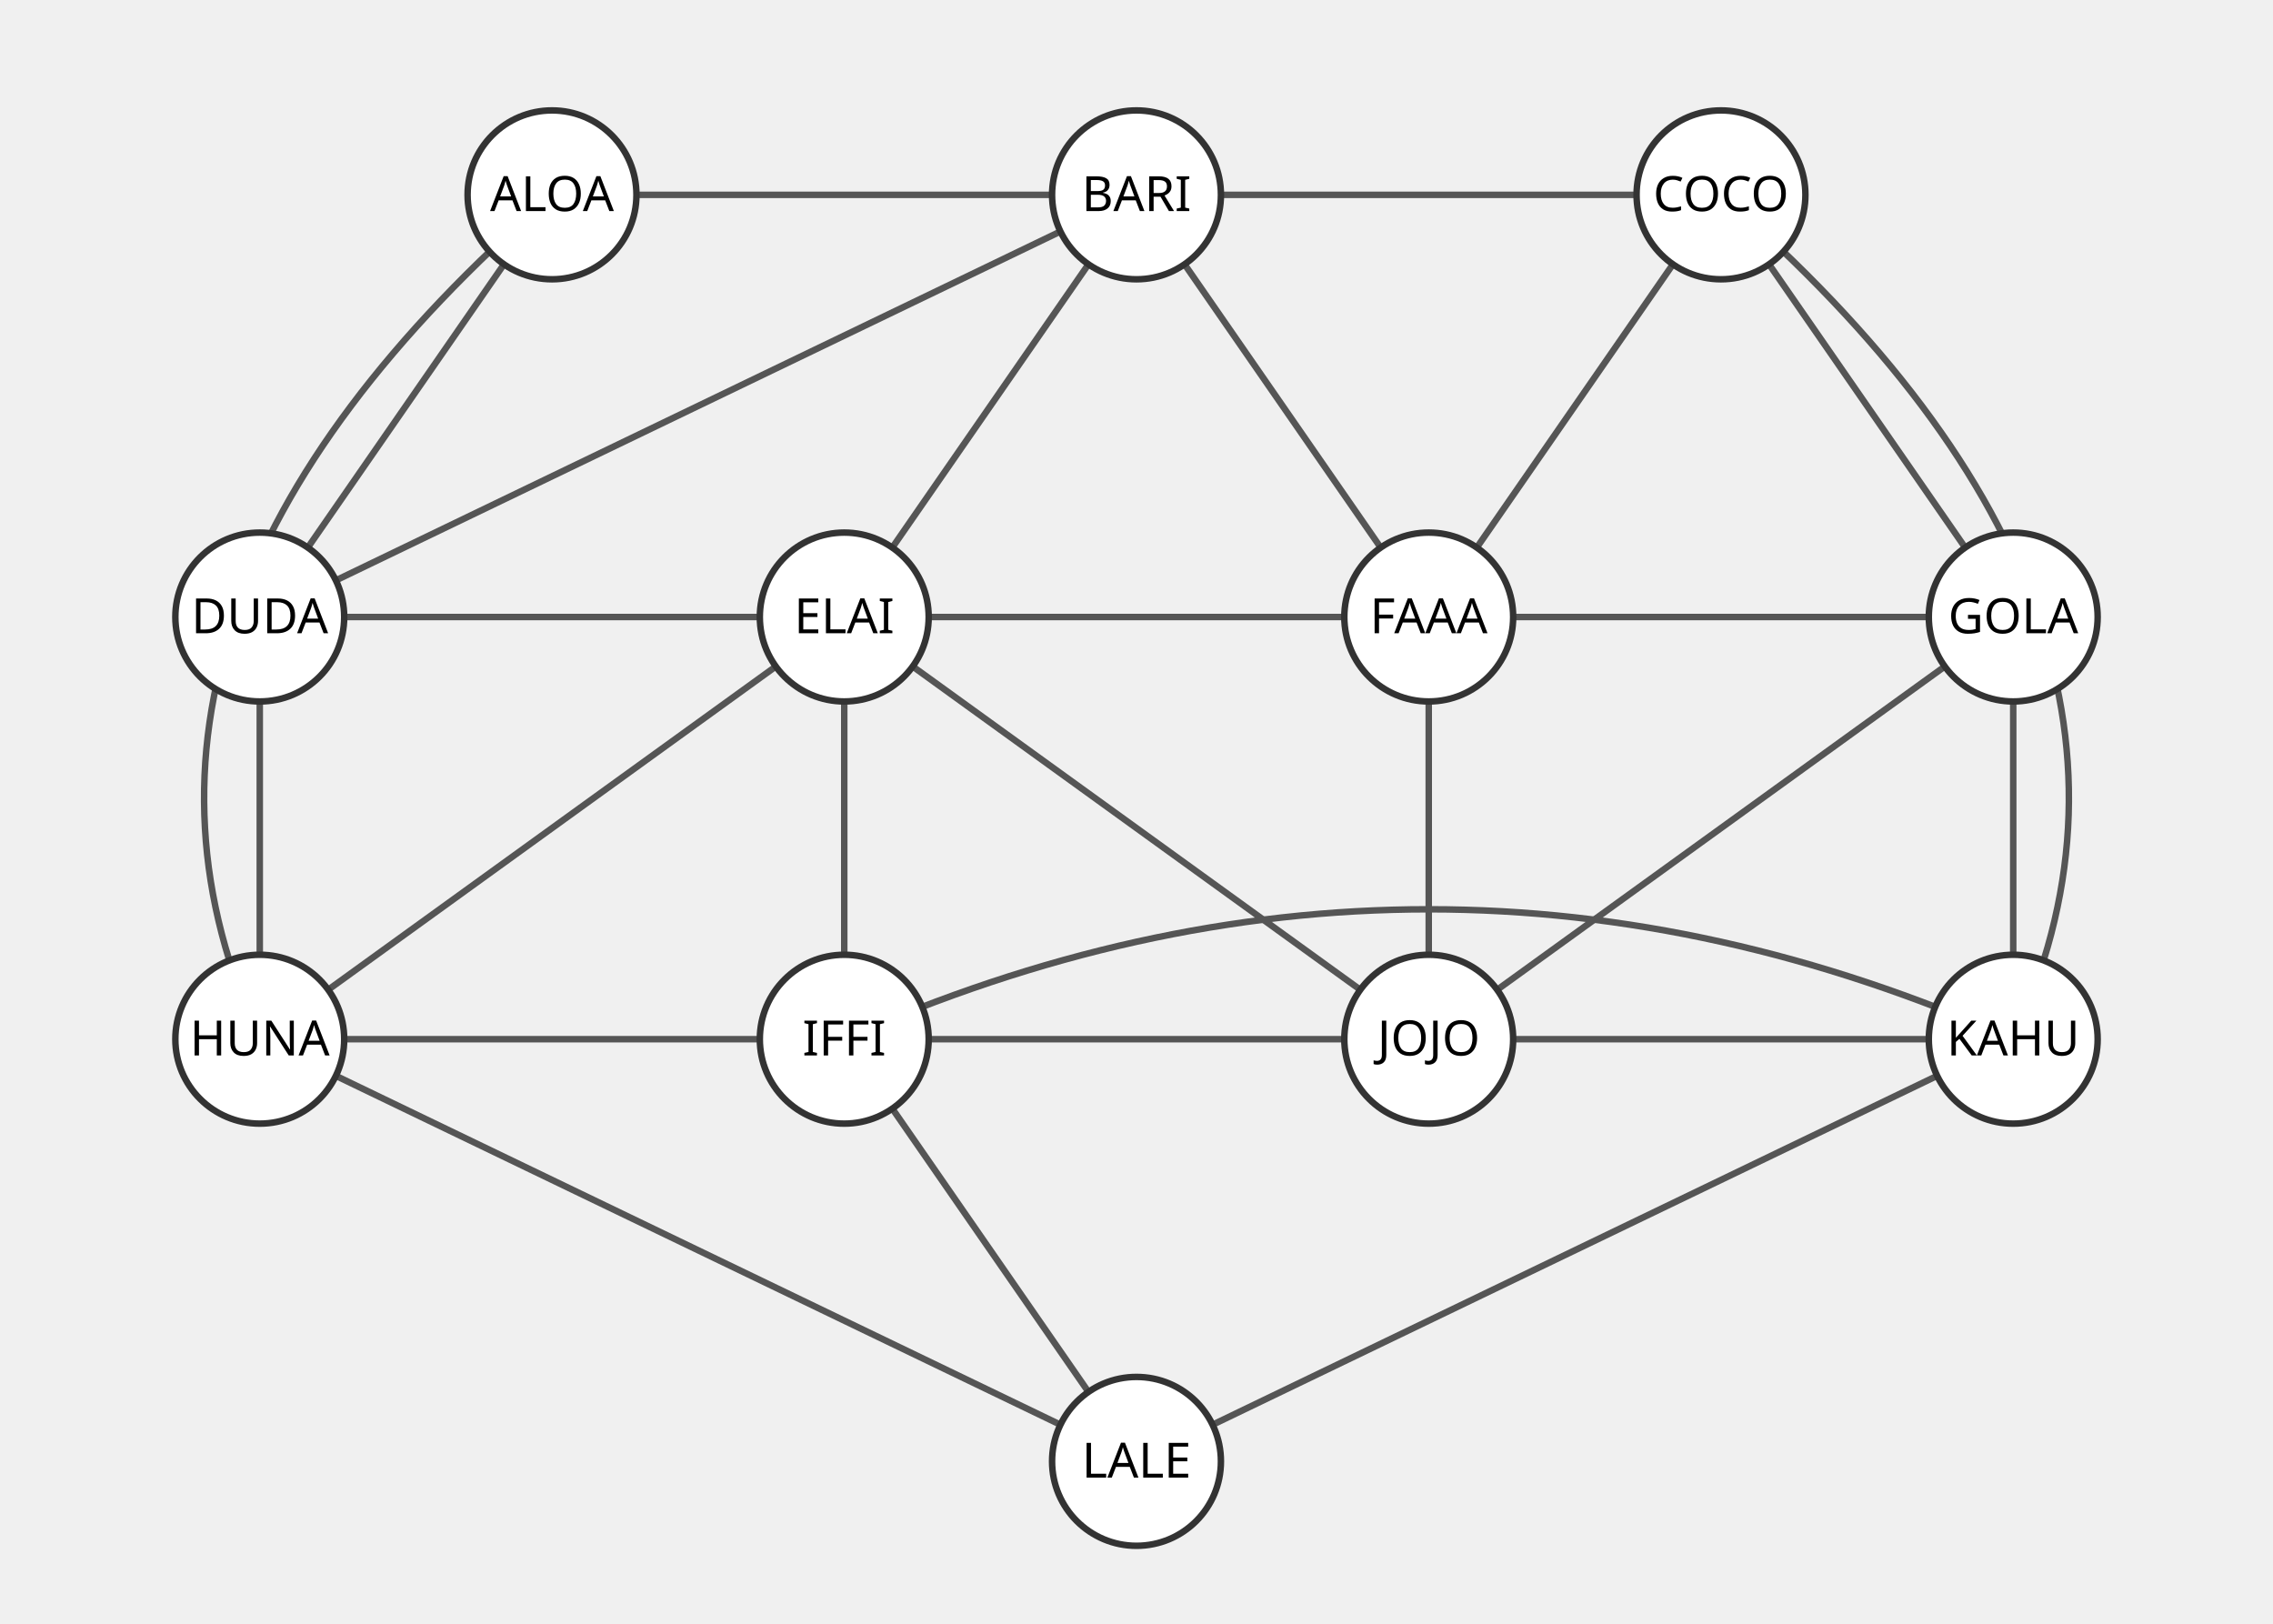
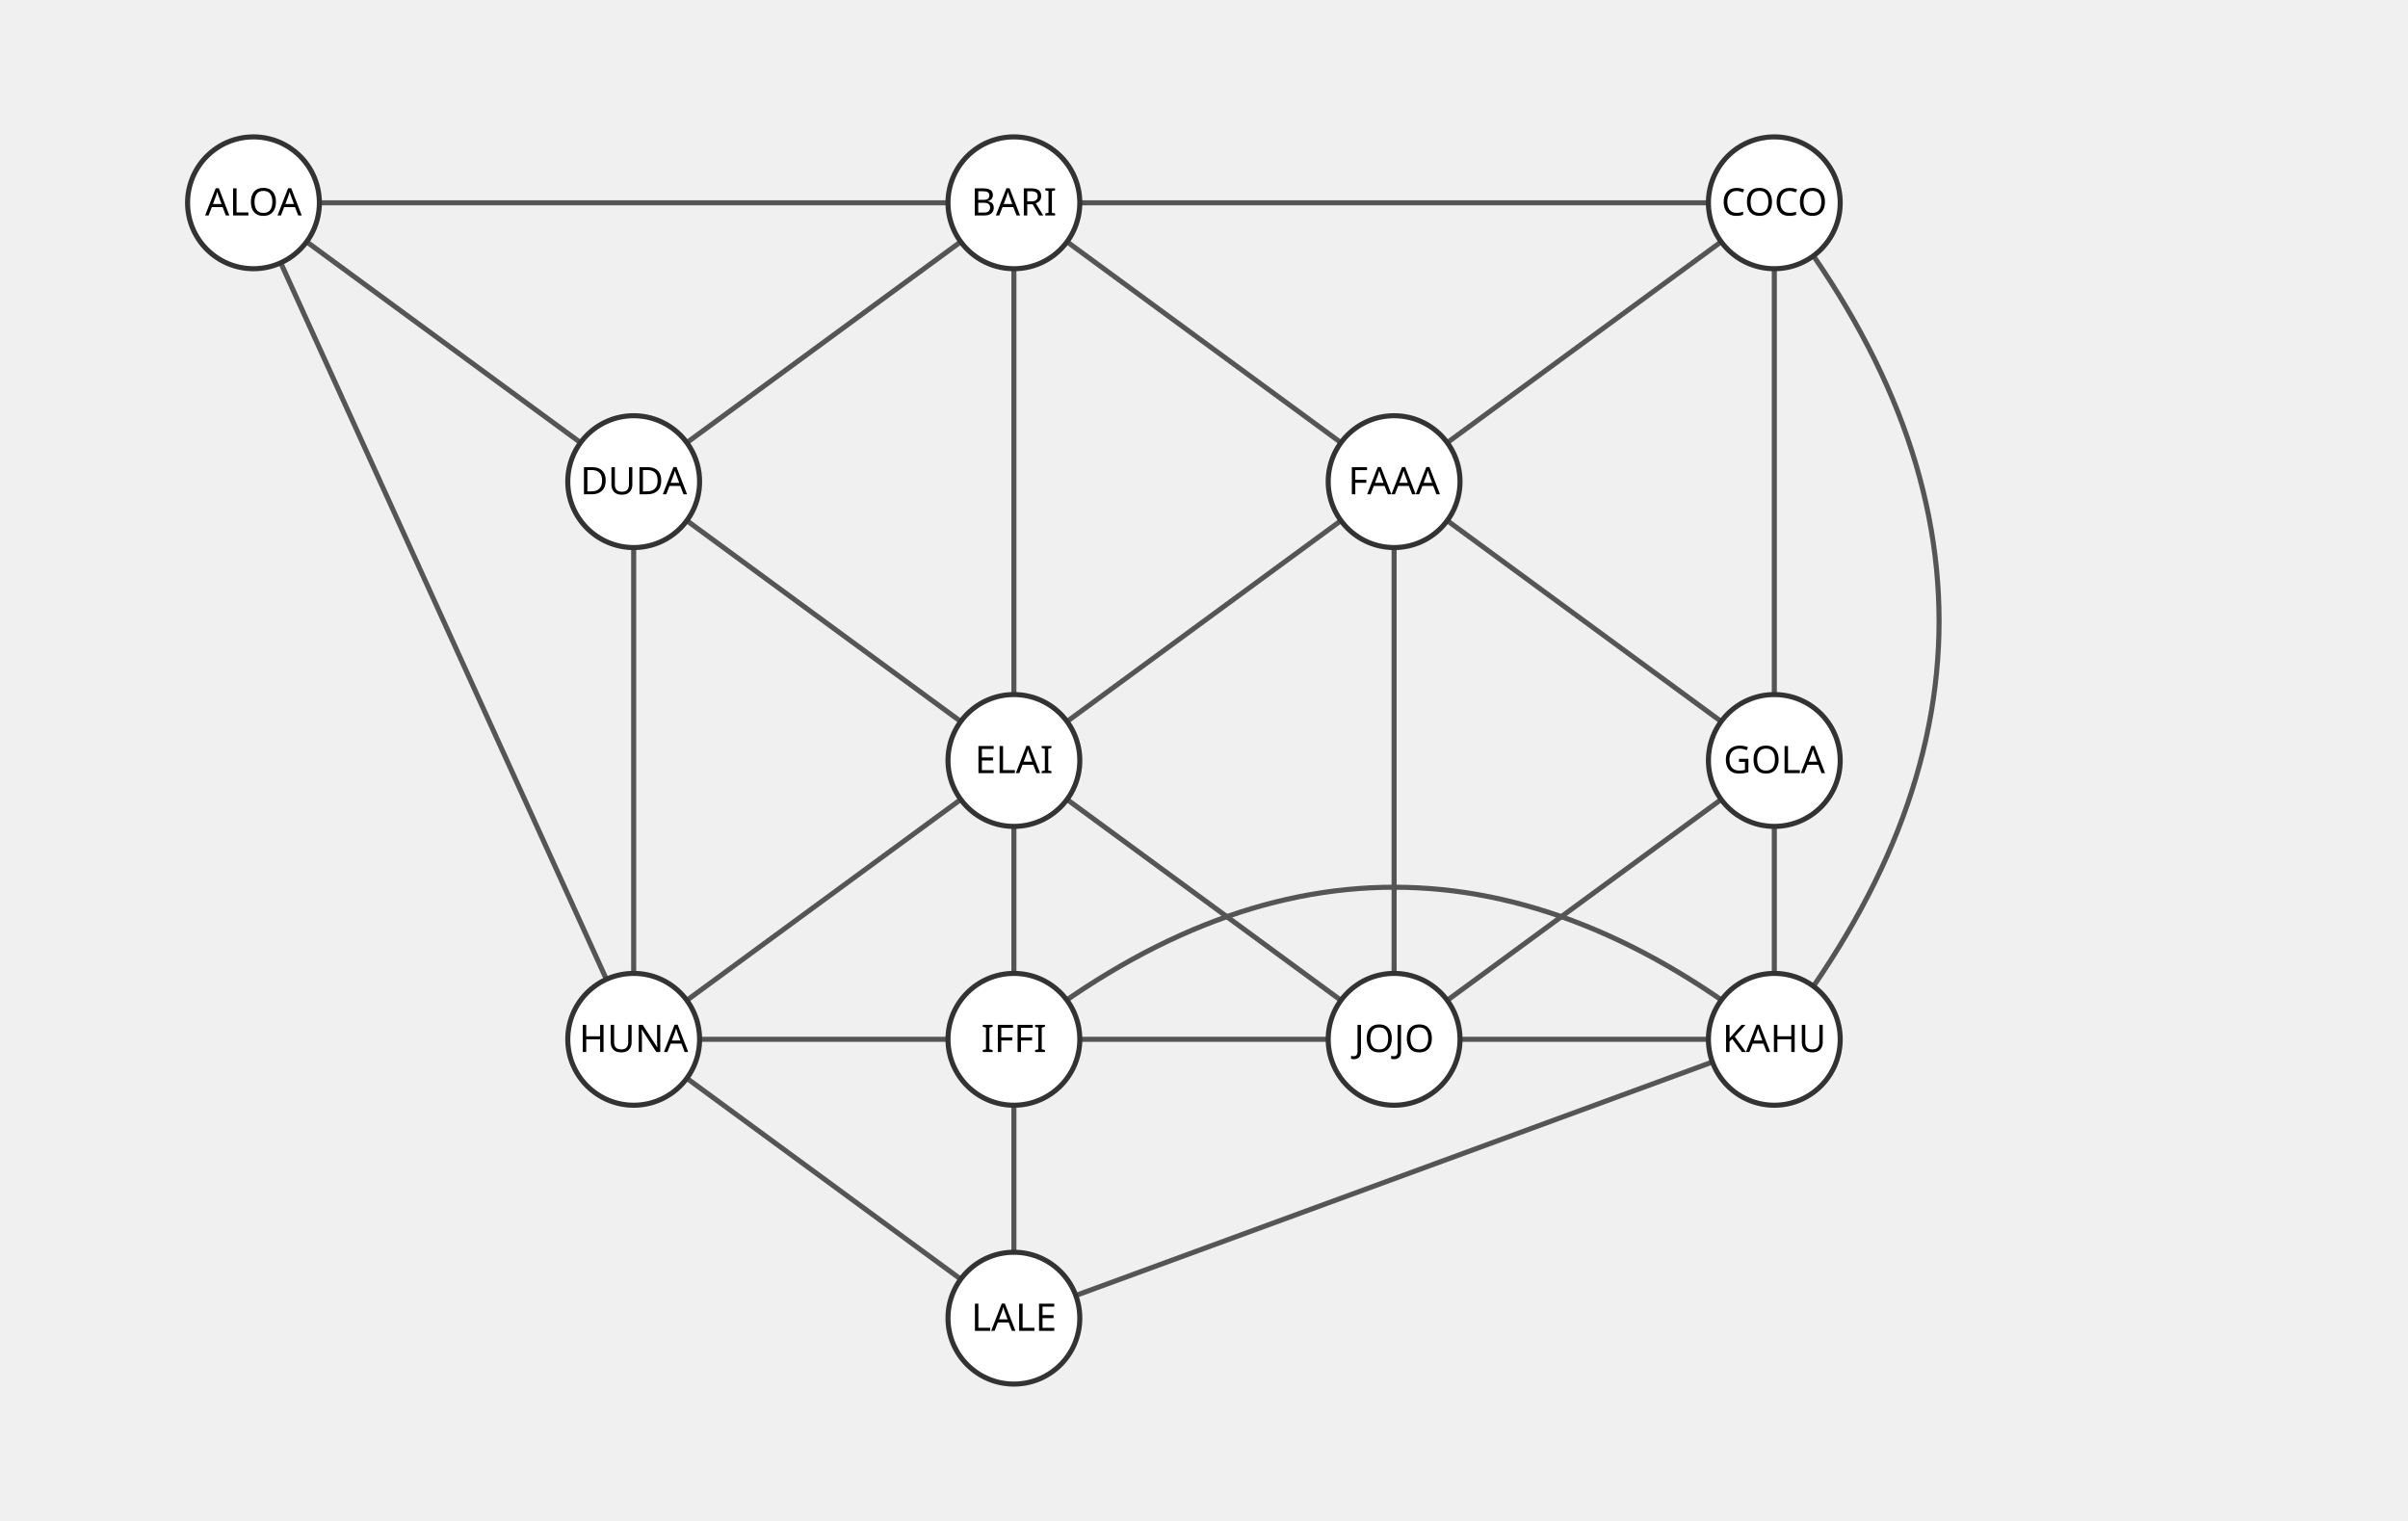
- <svg xmlns="http://www.w3.org/2000/svg" viewBox="0 0 700 500" font-family="sans-serif" font-size="15">
+ <svg xmlns="http://www.w3.org/2000/svg" viewBox="0 0 950 600" font-family="sans-serif" font-size="15">
  <g stroke="#555" stroke-width="2">
-     <line x1="170" y1="60" x2="350" y2="60" />
-     <line x1="350" y1="60" x2="530" y2="60" />
-     <line x1="80" y1="190" x2="260" y2="190" />
-     <line x1="260" y1="190" x2="440" y2="190" />
-     <line x1="440" y1="190" x2="620" y2="190" />
-     <line x1="80" y1="320" x2="260" y2="320" />
-     <line x1="260" y1="320" x2="440" y2="320" />
-     <line x1="440" y1="320" x2="620" y2="320" />
-     <line x1="170" y1="60" x2="80" y2="190" />
-     <line x1="350" y1="60" x2="80" y2="190" />
-     <line x1="350" y1="60" x2="260" y2="190" />
-     <line x1="350" y1="60" x2="440" y2="190" />
-     <line x1="530" y1="60" x2="440" y2="190" />
-     <line x1="530" y1="60" x2="620" y2="190" />
-     <line x1="80" y1="190" x2="80" y2="320" />
-     <line x1="260" y1="190" x2="80" y2="320" />
-     <line x1="260" y1="190" x2="260" y2="320" />
-     <line x1="260" y1="190" x2="440" y2="320" />
-     <line x1="440" y1="190" x2="440" y2="320" />
-     <line x1="620" y1="190" x2="440" y2="320" />
-     <line x1="620" y1="190" x2="620" y2="320" />
-     <line x1="80" y1="320" x2="350" y2="450" />
-     <line x1="260" y1="320" x2="350" y2="450" />
-     <line x1="620" y1="320" x2="350" y2="450" />
+     <line x1="100" y1="80" x2="400" y2="80" />
+     <line x1="400" y1="80" x2="700" y2="80" />
+     <line x1="100" y1="80" x2="250" y2="190" />
+     <line x1="100" y1="80" x2="250" y2="410" />
+     <line x1="400" y1="80" x2="250" y2="190" />
+     <line x1="400" y1="80" x2="400" y2="300" />
+     <line x1="400" y1="80" x2="550" y2="190" />
+     <line x1="700" y1="80" x2="550" y2="190" />
+     <line x1="700" y1="80" x2="700" y2="300" />
+     <line x1="250" y1="190" x2="400" y2="300" />
+     <line x1="250" y1="190" x2="250" y2="410" />
+     <line x1="400" y1="300" x2="550" y2="190" />
+     <line x1="400" y1="300" x2="250" y2="410" />
+     <line x1="400" y1="300" x2="400" y2="410" />
+     <line x1="400" y1="300" x2="550" y2="410" />
+     <line x1="550" y1="190" x2="700" y2="300" />
+     <line x1="550" y1="190" x2="550" y2="410" />
+     <line x1="700" y1="300" x2="550" y2="410" />
+     <line x1="700" y1="300" x2="700" y2="410" />
+     <line x1="250" y1="410" x2="400" y2="410" />
+     <line x1="250" y1="410" x2="400" y2="520" />
+     <line x1="400" y1="410" x2="550" y2="410" />
+     <line x1="400" y1="410" x2="400" y2="520" />
+     <line x1="550" y1="410" x2="700" y2="410" />
+     <line x1="700" y1="410" x2="400" y2="520" />
  </g>
  <g stroke="#555" stroke-width="2" fill="none">
-     <path d="M 170 60 Q 20 190 80 320" />
-     <path d="M 530 60 Q 680 190 620 320" />
-     <path d="M 260 320 Q 440 240 620 320" />
+     <path d="M 700 80 Q 830 245 700 410" />
+     <path d="M 400 410 Q 550 290 700 410" />
  </g>
  <g>
-     <circle cx="170" cy="60" r="26" fill="#fff" stroke="#333" stroke-width="2" />
-     <text x="170" y="65" text-anchor="middle">ALOA</text>
-     <circle cx="350" cy="60" r="26" fill="#fff" stroke="#333" stroke-width="2" />
-     <text x="350" y="65" text-anchor="middle">BARI</text>
-     <circle cx="530" cy="60" r="26" fill="#fff" stroke="#333" stroke-width="2" />
-     <text x="530" y="65" text-anchor="middle">COCO</text>
-     <circle cx="80" cy="190" r="26" fill="#fff" stroke="#333" stroke-width="2" />
-     <text x="80" y="195" text-anchor="middle">DUDA</text>
-     <circle cx="260" cy="190" r="26" fill="#fff" stroke="#333" stroke-width="2" />
-     <text x="260" y="195" text-anchor="middle">ELAI</text>
-     <circle cx="440" cy="190" r="26" fill="#fff" stroke="#333" stroke-width="2" />
-     <text x="440" y="195" text-anchor="middle">FAAA</text>
-     <circle cx="620" cy="190" r="26" fill="#fff" stroke="#333" stroke-width="2" />
-     <text x="620" y="195" text-anchor="middle">GOLA</text>
-     <circle cx="80" cy="320" r="26" fill="#fff" stroke="#333" stroke-width="2" />
-     <text x="80" y="325" text-anchor="middle">HUNA</text>
-     <circle cx="260" cy="320" r="26" fill="#fff" stroke="#333" stroke-width="2" />
-     <text x="260" y="325" text-anchor="middle">IFFI</text>
-     <circle cx="440" cy="320" r="26" fill="#fff" stroke="#333" stroke-width="2" />
-     <text x="440" y="325" text-anchor="middle">JOJO</text>
-     <circle cx="620" cy="320" r="26" fill="#fff" stroke="#333" stroke-width="2" />
-     <text x="620" y="325" text-anchor="middle">KAHU</text>
-     <circle cx="350" cy="450" r="26" fill="#fff" stroke="#333" stroke-width="2" />
-     <text x="350" y="455" text-anchor="middle">LALE</text>
+     <circle cx="100" cy="80" r="26" fill="#fff" stroke="#333" stroke-width="2" />
+     <text x="100" y="85" text-anchor="middle">ALOA</text>
+     <circle cx="400" cy="80" r="26" fill="#fff" stroke="#333" stroke-width="2" />
+     <text x="400" y="85" text-anchor="middle">BARI</text>
+     <circle cx="700" cy="80" r="26" fill="#fff" stroke="#333" stroke-width="2" />
+     <text x="700" y="85" text-anchor="middle">COCO</text>
+     <circle cx="250" cy="190" r="26" fill="#fff" stroke="#333" stroke-width="2" />
+     <text x="250" y="195" text-anchor="middle">DUDA</text>
+     <circle cx="550" cy="190" r="26" fill="#fff" stroke="#333" stroke-width="2" />
+     <text x="550" y="195" text-anchor="middle">FAAA</text>
+     <circle cx="400" cy="300" r="26" fill="#fff" stroke="#333" stroke-width="2" />
+     <text x="400" y="305" text-anchor="middle">ELAI</text>
+     <circle cx="700" cy="300" r="26" fill="#fff" stroke="#333" stroke-width="2" />
+     <text x="700" y="305" text-anchor="middle">GOLA</text>
+     <circle cx="250" cy="410" r="26" fill="#fff" stroke="#333" stroke-width="2" />
+     <text x="250" y="415" text-anchor="middle">HUNA</text>
+     <circle cx="400" cy="410" r="26" fill="#fff" stroke="#333" stroke-width="2" />
+     <text x="400" y="415" text-anchor="middle">IFFI</text>
+     <circle cx="550" cy="410" r="26" fill="#fff" stroke="#333" stroke-width="2" />
+     <text x="550" y="415" text-anchor="middle">JOJO</text>
+     <circle cx="700" cy="410" r="26" fill="#fff" stroke="#333" stroke-width="2" />
+     <text x="700" y="415" text-anchor="middle">KAHU</text>
+     <circle cx="400" cy="520" r="26" fill="#fff" stroke="#333" stroke-width="2" />
+     <text x="400" y="525" text-anchor="middle">LALE</text>
  </g>
</svg>
